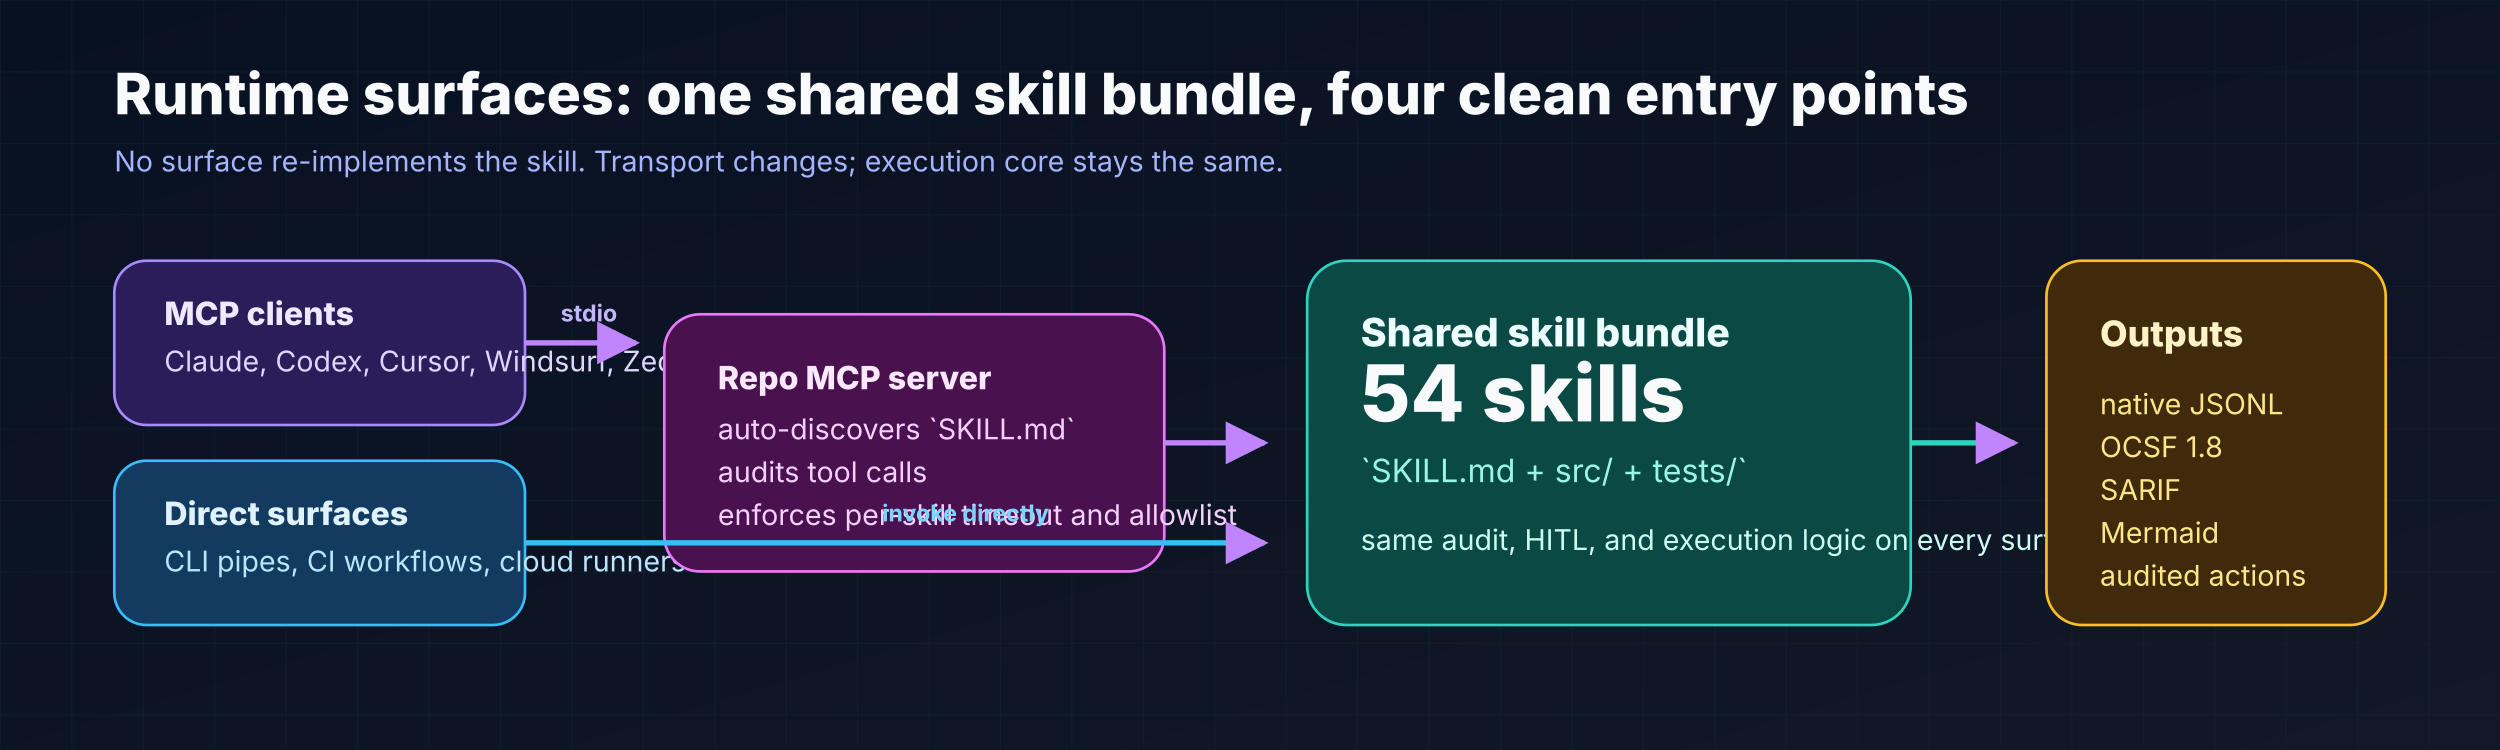
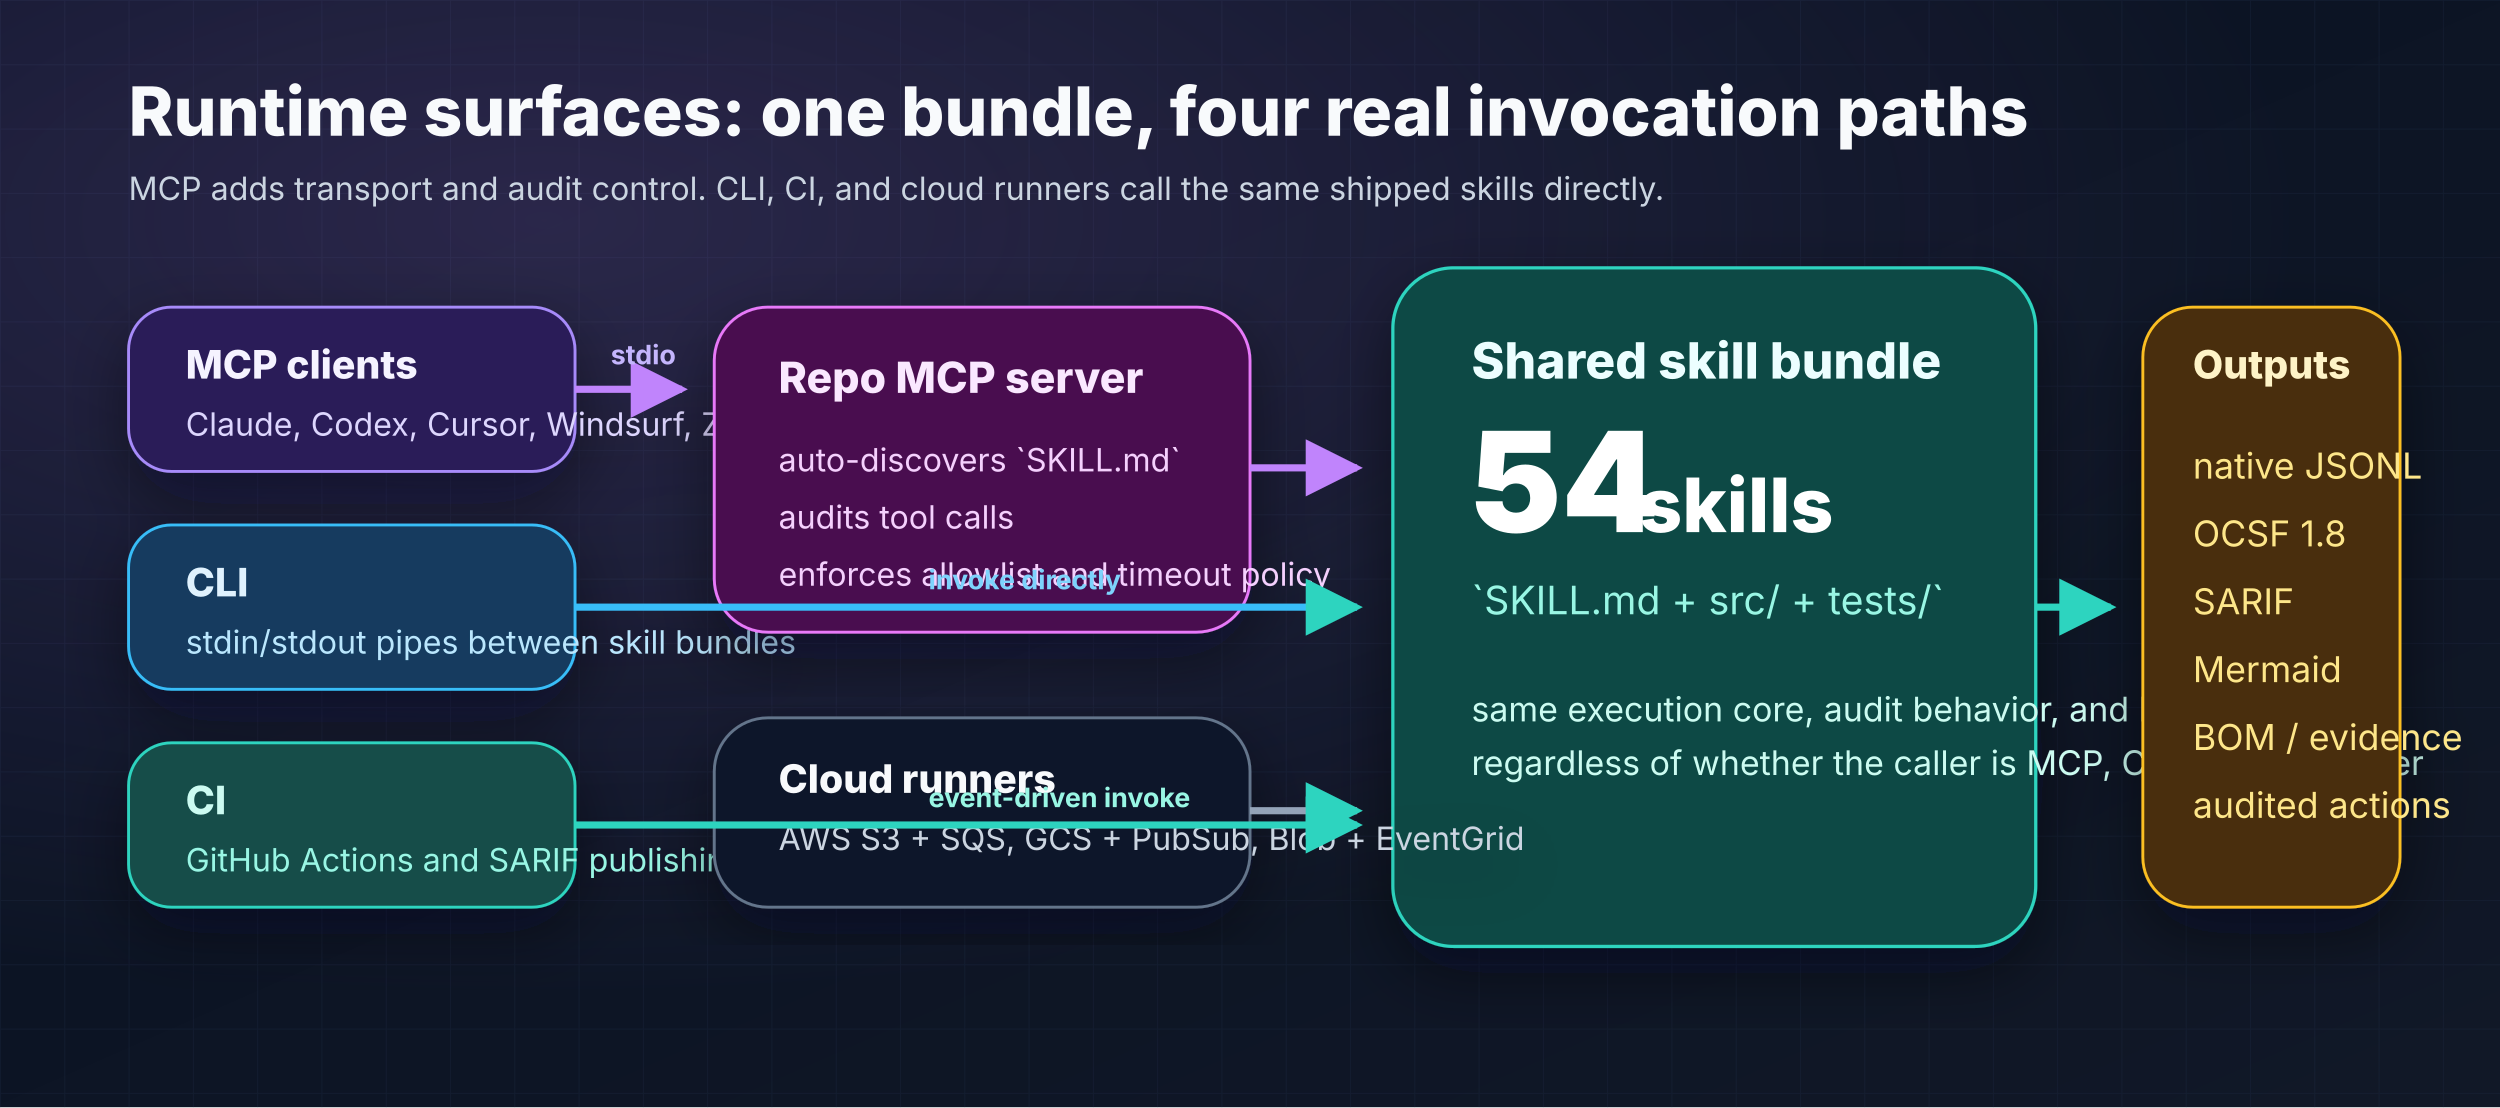
- <svg xmlns="http://www.w3.org/2000/svg" width="1400" height="420" viewBox="0 0 1400 420" role="img" aria-labelledby="runtime-title runtime-desc">
+ <svg xmlns="http://www.w3.org/2000/svg" width="1400" height="620" viewBox="0 0 1400 620" role="img" aria-labelledby="runtime-title runtime-desc">
  <defs>
-     <linearGradient id="runtimeBg" x1="0" y1="0" x2="1" y2="1">
+     <linearGradient id="bg" x1="0" y1="0" x2="1" y2="1">
      <stop offset="0%" stop-color="#081122" />
      <stop offset="100%" stop-color="#111827" />
    </linearGradient>
-     <pattern id="runtimeGrid" x="0" y="0" width="40" height="40" patternUnits="userSpaceOnUse">
-       <path d="M40 0H0V40" fill="none" stroke="#1f2a44" stroke-opacity="0.35" stroke-width="1" />
+     <radialGradient id="glow" cx="22%" cy="20%" r="70%">
+       <stop offset="0%" stop-color="#c084fc" stop-opacity="0.18" />
+       <stop offset="100%" stop-color="#c084fc" stop-opacity="0" />
+     </radialGradient>
+     <pattern id="grid" x="0" y="0" width="36" height="36" patternUnits="userSpaceOnUse">
+       <path d="M36 0H0V36" fill="none" stroke="#1f2a44" stroke-opacity="0.35" stroke-width="1" />
    </pattern>
-     <marker id="runtimeArrow" viewBox="0 0 10 10" refX="9" refY="5" markerWidth="8" markerHeight="8" orient="auto">
+     <filter id="shadow" x="-20%" y="-20%" width="140%" height="140%">
+       <feDropShadow dx="0" dy="14" stdDeviation="18" flood-color="#020617" flood-opacity="0.45" />
+     </filter>
+     <marker id="arrowPurple" viewBox="0 0 10 10" refX="9" refY="5" markerWidth="8" markerHeight="8" orient="auto">
      <path d="M0 0L10 5L0 10z" fill="#c084fc" />
    </marker>
+     <marker id="arrowTeal" viewBox="0 0 10 10" refX="9" refY="5" markerWidth="8" markerHeight="8" orient="auto">
+       <path d="M0 0L10 5L0 10z" fill="#2dd4bf" />
+     </marker>
  </defs>
-   <rect width="1400" height="420" fill="url(#runtimeBg)" />
-   <rect width="1400" height="420" fill="url(#runtimeGrid)" />
+   <rect width="1400" height="620" fill="url(#bg)" />
+   <rect width="1400" height="620" fill="url(#grid)" />
+   <rect width="1400" height="620" fill="url(#glow)" />
  <g font-family="Inter, Arial, sans-serif">
-     <text x="64" y="64" font-size="32" font-weight="800" fill="#f8fafc">Runtime surfaces: one shared skill bundle, four clean entry points</text>
-     <text x="64" y="96" font-size="16" fill="#a5b4fc">No surface re-implements the skill. Transport changes; execution core stays the same.</text>
-     <rect x="64" y="146" width="230" height="92" rx="18" fill="#2b1d59" stroke="#a78bfa" stroke-width="1.5" />
-     <text x="92" y="182" font-size="18" font-weight="800" fill="#ede9fe">MCP clients</text>
-     <text x="92" y="208" font-size="16" fill="#ddd6fe">Claude, Codex, Cursor, Windsurf, Zed</text>
-     <rect x="64" y="258" width="230" height="92" rx="18" fill="#123b5f" stroke="#38bdf8" stroke-width="1.5" />
-     <text x="92" y="294" font-size="18" font-weight="800" fill="#e0f2fe">Direct surfaces</text>
-     <text x="92" y="320" font-size="16" fill="#bae6fd">CLI pipes, CI workflows, cloud runners</text>
-     <rect x="372" y="176" width="280" height="144" rx="20" fill="#4a114f" stroke="#e879f9" stroke-width="1.5" />
-     <text x="402" y="218" font-size="18" font-weight="800" fill="#fae8ff">Repo MCP server</text>
-     <text x="402" y="246" font-size="16" fill="#f5d0fe">auto-discovers `SKILL.md`</text>
-     <text x="402" y="270" font-size="16" fill="#f5d0fe">audits tool calls</text>
-     <text x="402" y="294" font-size="16" fill="#f5d0fe">enforces per-skill timeout and allowlist</text>
-     <rect x="732" y="146" width="338" height="204" rx="22" fill="#0b4a44" stroke="#2dd4bf" stroke-width="1.5" />
-     <text x="762" y="194" font-size="22" font-weight="800" fill="#ecfeff">Shared skill bundle</text>
-     <text x="762" y="236" font-size="44" font-weight="800" fill="#f8fafc">54 skills</text>
-     <text x="762" y="270" font-size="18" fill="#99f6e4">`SKILL.md + src/ + tests/`</text>
-     <text x="762" y="308" font-size="16" fill="#ccfbf1">same audit, HITL, and execution logic on every surface</text>
-     <rect x="1146" y="146" width="190" height="204" rx="20" fill="#3f2a0b" stroke="#fbbf24" stroke-width="1.5" />
-     <text x="1176" y="194" font-size="20" font-weight="800" fill="#fef3c7">Outputs</text>
-     <text x="1176" y="232" font-size="16" fill="#fde68a">native JSONL</text>
-     <text x="1176" y="256" font-size="16" fill="#fde68a">OCSF 1.8</text>
-     <text x="1176" y="280" font-size="16" fill="#fde68a">SARIF</text>
-     <text x="1176" y="304" font-size="16" fill="#fde68a">Mermaid</text>
-     <text x="1176" y="328" font-size="16" fill="#fde68a">audited actions</text>
-     <path d="M294 192H356" stroke="#c084fc" stroke-width="3" fill="none" marker-end="url(#runtimeArrow)" />
-     <path d="M294 304H708" stroke="#38bdf8" stroke-width="3" fill="none" marker-end="url(#runtimeArrow)" />
-     <path d="M652 248H708" stroke="#c084fc" stroke-width="3" fill="none" marker-end="url(#runtimeArrow)" />
-     <path d="M1070 248H1128" stroke="#2dd4bf" stroke-width="3" fill="none" marker-end="url(#runtimeArrow)" />
-     <text x="314" y="180" font-size="13" font-weight="700" fill="#c4b5fd">stdio</text>
-     <text x="494" y="292" font-size="13" font-weight="700" fill="#7dd3fc">invoke directly</text>
+     <text x="72" y="76" font-size="38" font-weight="800" fill="#f8fafc">Runtime surfaces: one bundle, four real invocation paths</text>
+     <text x="72" y="112" font-size="18" fill="#cbd5e1">MCP adds transport and audit control. CLI, CI, and cloud runners call the same shipped skills directly.</text>
+     <g filter="url(#shadow)">
+       <rect x="72" y="172" width="250" height="92" rx="24" fill="#2b1d59" stroke="#a78bfa" stroke-width="1.6" />
+       <text x="104" y="212" font-size="22" font-weight="800" fill="#f5f3ff">MCP clients</text>
+       <text x="104" y="244" font-size="18" fill="#ddd6fe">Claude, Codex, Cursor, Windsurf, Zed</text>
+       <rect x="72" y="294" width="250" height="92" rx="24" fill="#123b5f" stroke="#38bdf8" stroke-width="1.6" />
+       <text x="104" y="334" font-size="22" font-weight="800" fill="#e0f2fe">CLI</text>
+       <text x="104" y="366" font-size="18" fill="#bae6fd">stdin/stdout pipes between skill bundles</text>
+       <rect x="72" y="416" width="250" height="92" rx="24" fill="#134e4a" stroke="#2dd4bf" stroke-width="1.6" />
+       <text x="104" y="456" font-size="22" font-weight="800" fill="#ccfbf1">CI</text>
+       <text x="104" y="488" font-size="18" fill="#99f6e4">GitHub Actions and SARIF publishing</text>
+     </g>
+     <g filter="url(#shadow)">
+       <rect x="400" y="172" width="300" height="182" rx="30" fill="#4a114f" stroke="#e879f9" stroke-width="1.6" />
+       <text x="436" y="220" font-size="24" font-weight="800" fill="#fae8ff">Repo MCP server</text>
+       <text x="436" y="264" font-size="18" fill="#f5d0fe">auto-discovers `SKILL.md`</text>
+       <text x="436" y="296" font-size="18" fill="#f5d0fe">audits tool calls</text>
+       <text x="436" y="328" font-size="18" fill="#f5d0fe">enforces allowlist and timeout policy</text>
+     </g>
+     <g filter="url(#shadow)">
+       <rect x="780" y="150" width="360" height="380" rx="34" fill="#0b4a44" stroke="#2dd4bf" stroke-width="1.8" />
+       <text x="824" y="212" font-size="28" font-weight="800" fill="#ecfeff">Shared skill bundle</text>
+       <text x="824" y="298" font-size="78" font-weight="900" fill="#ffffff">54</text>
+       <text x="918" y="298" font-size="42" font-weight="800" fill="#ffffff">skills</text>
+       <text x="824" y="344" font-size="22" fill="#99f6e4">`SKILL.md + src/ + tests/`</text>
+       <text x="824" y="404" font-size="19" fill="#ccfbf1">same execution core, audit behavior, and HITL gates</text>
+       <text x="824" y="434" font-size="19" fill="#ccfbf1">regardless of whether the caller is MCP, CLI, CI, or a runner</text>
+     </g>
+     <g filter="url(#shadow)">
+       <rect x="1200" y="172" width="144" height="336" rx="28" fill="#4a2d09" stroke="#fbbf24" stroke-width="1.6" />
+       <text x="1228" y="212" font-size="22" font-weight="800" fill="#fef3c7">Outputs</text>
+       <g font-size="20" fill="#fde68a">
+         <text x="1228" y="268">native JSONL</text>
+         <text x="1228" y="306">OCSF 1.8</text>
+         <text x="1228" y="344">SARIF</text>
+         <text x="1228" y="382">Mermaid</text>
+         <text x="1228" y="420">BOM / evidence</text>
+         <text x="1228" y="458">audited actions</text>
+       </g>
+     </g>
+     <g filter="url(#shadow)">
+       <rect x="400" y="402" width="300" height="106" rx="30" fill="#0f172a" stroke="#64748b" stroke-width="1.6" />
+       <text x="436" y="444" font-size="22" font-weight="800" fill="#f8fafc">Cloud runners</text>
+       <text x="436" y="476" font-size="18" fill="#cbd5e1">AWS S3 + SQS, GCS + PubSub, Blob + EventGrid</text>
+     </g>
+     <path d="M322 218H382" stroke="#c084fc" stroke-width="4" fill="none" marker-end="url(#arrowPurple)" />
+     <path d="M322 340H760" stroke="#38bdf8" stroke-width="4" fill="none" marker-end="url(#arrowTeal)" />
+     <path d="M322 462H760" stroke="#2dd4bf" stroke-width="4" fill="none" marker-end="url(#arrowTeal)" />
+     <path d="M700 262H760" stroke="#c084fc" stroke-width="4" fill="none" marker-end="url(#arrowPurple)" />
+     <path d="M700 454H760" stroke="#94a3b8" stroke-width="4" fill="none" marker-end="url(#arrowTeal)" />
+     <path d="M1140 340H1182" stroke="#2dd4bf" stroke-width="4" fill="none" marker-end="url(#arrowTeal)" />
+     <text x="342" y="204" font-size="15" font-weight="700" fill="#c4b5fd">stdio</text>
+     <text x="520" y="330" font-size="15" font-weight="700" fill="#7dd3fc">invoke directly</text>
+     <text x="520" y="452" font-size="15" font-weight="700" fill="#99f6e4">event-driven invoke</text>
  </g>
</svg>
